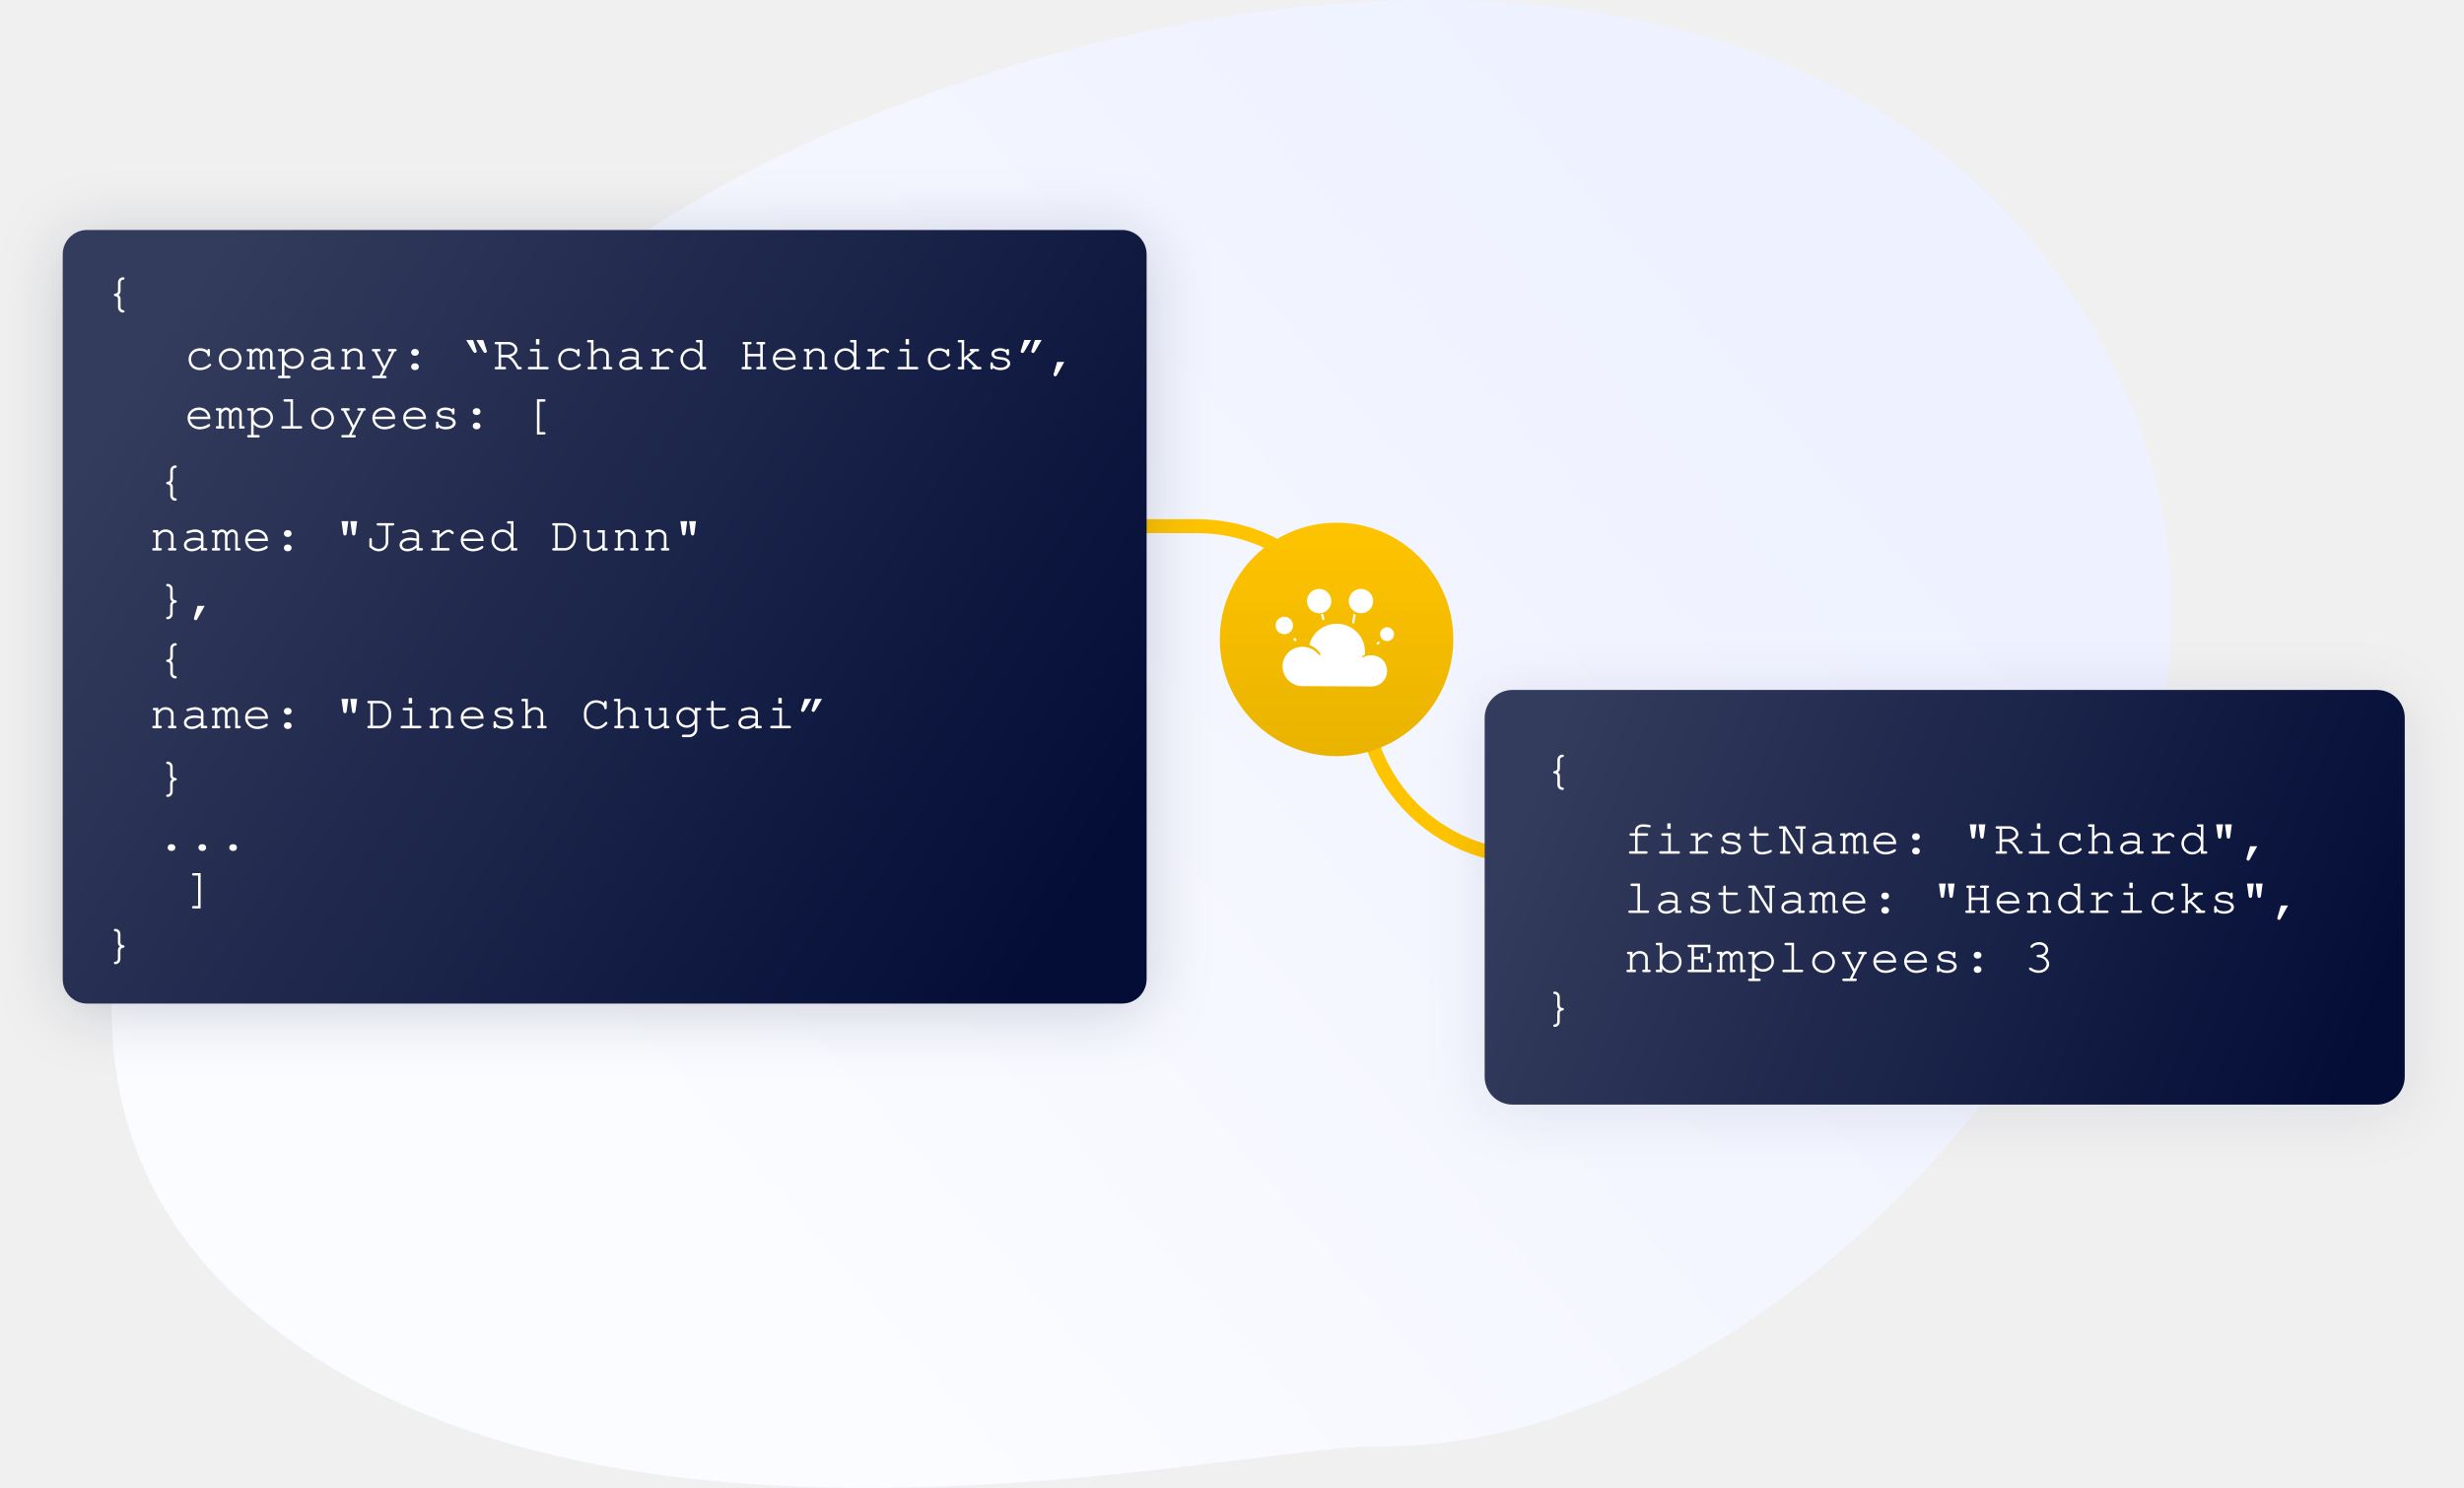
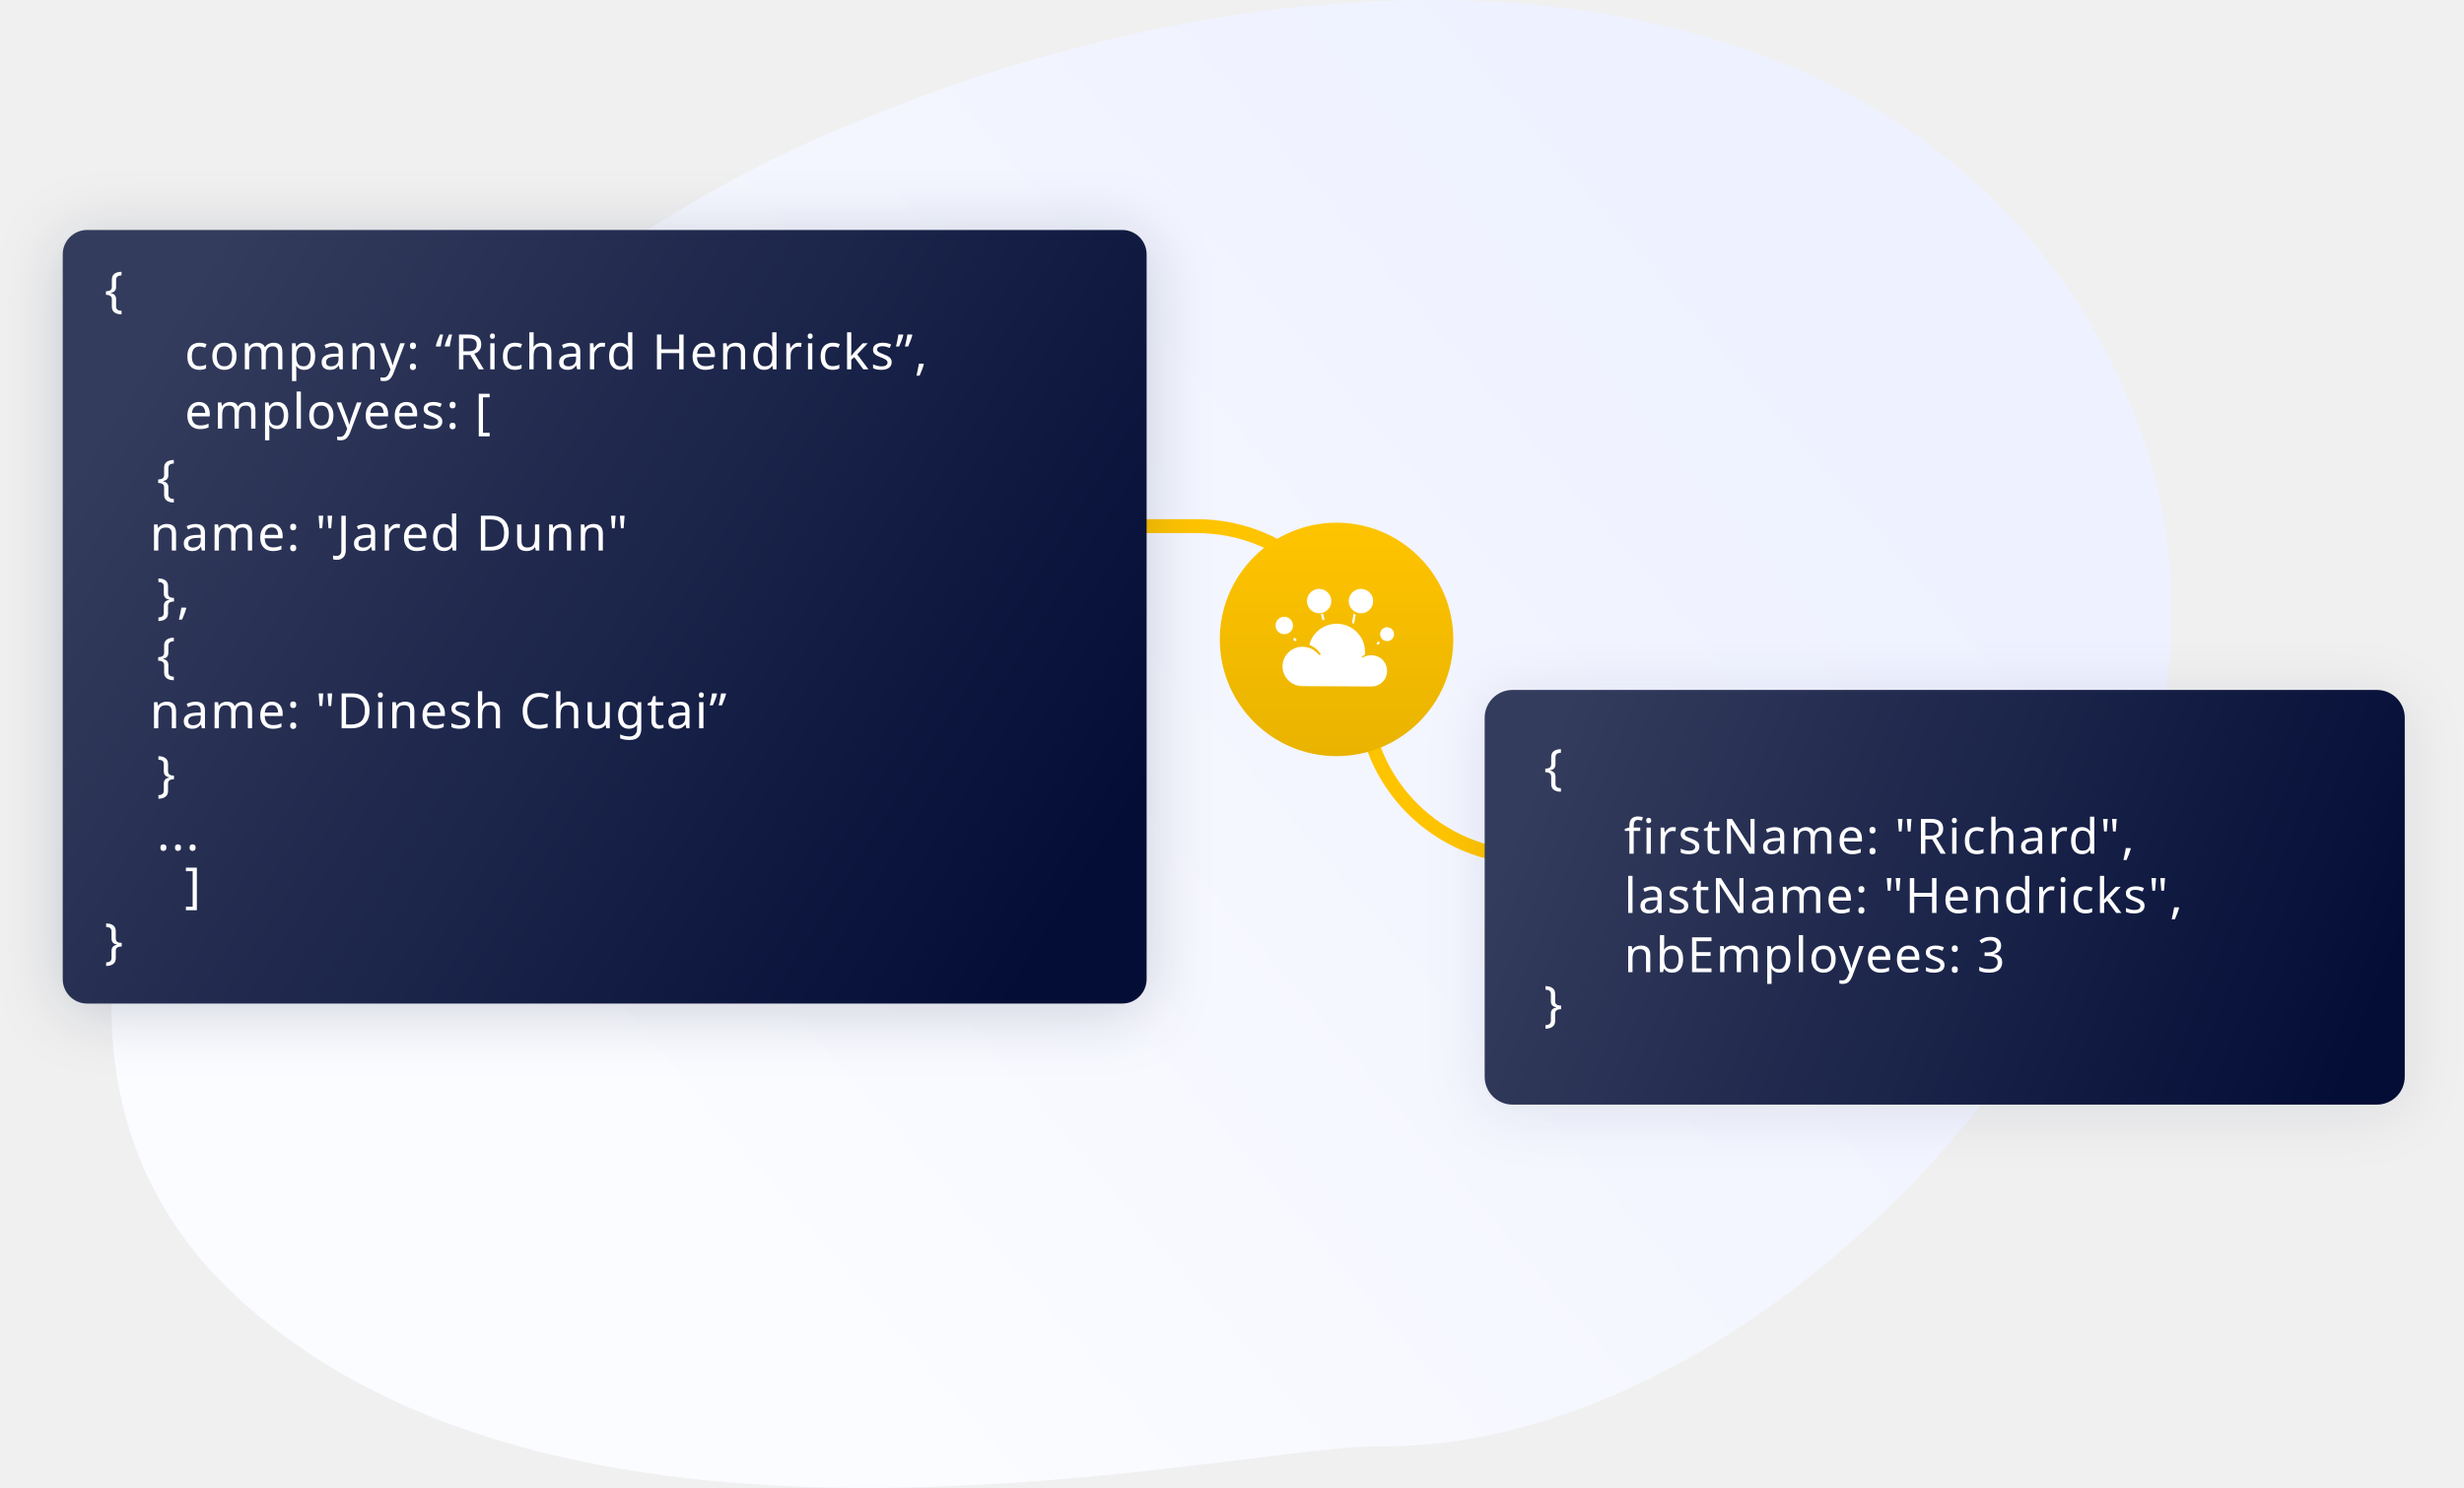
<svg xmlns="http://www.w3.org/2000/svg" xmlns:xlink="http://www.w3.org/1999/xlink" width="707px" height="427px" viewBox="0 0 707 427" version="1.1">
-   <style> * {font-family:"Courier"}</style>
+   <style> * {font-family:'ProximaNova-Regular'}</style>
  <defs>
    <linearGradient x1="22.52%" y1="69.695%" x2="85.966%" y2="30.667%" id="linearGradient-1">
      <stop stop-color="#FBFCFF" offset="0%" />
      <stop stop-color="#EEF1FF" offset="100%" />
    </linearGradient>
    <linearGradient x1="100%" y1="73.088%" x2="1.8%" y2="28.317%" id="linearGradient-2">
      <stop stop-color="#030D36" offset="0%" />
      <stop stop-color="#343C5D" offset="100%" />
    </linearGradient>
    <rect id="path-3" x="0" y="0" width="311" height="222" rx="7" />
    <filter x="-9.0%" y="-11.7%" width="118.0%" height="125.2%" filterUnits="objectBoundingBox" id="filter-5">
      <feOffset dx="0" dy="2" in="SourceAlpha" result="shadowOffsetOuter1" />
      <feGaussianBlur stdDeviation="9" in="shadowOffsetOuter1" result="shadowBlurOuter1" />
      <feColorMatrix values="0 0 0 0 0.012   0 0 0 0 0.051   0 0 0 0 0.212  0 0 0 0.181 0" type="matrix" in="shadowBlurOuter1" />
    </filter>
    <linearGradient x1="100%" y1="59.206%" x2="1.8%" y2="41.354%" id="linearGradient-6">
      <stop stop-color="#030D36" offset="0%" />
      <stop stop-color="#343C5D" offset="100%" />
    </linearGradient>
    <rect id="path-7" x="0" y="0" width="264" height="119" rx="8" />
    <filter x="-10.0%" y="-20.6%" width="120.1%" height="144.5%" filterUnits="objectBoundingBox" id="filter-9">
      <feOffset dx="0" dy="2" in="SourceAlpha" result="shadowOffsetOuter1" />
      <feGaussianBlur stdDeviation="8.5" in="shadowOffsetOuter1" result="shadowBlurOuter1" />
      <feColorMatrix values="0 0 0 0 0.012   0 0 0 0 0.051   0 0 0 0 0.212  0 0 0 0.092 0" type="matrix" in="shadowBlurOuter1" />
    </filter>
    <linearGradient x1="50%" y1="0%" x2="50%" y2="100%" id="linearGradient-10">
      <stop stop-color="#FFC400" offset="0%" />
      <stop stop-color="#E9B300" offset="100%" />
    </linearGradient>
  </defs>
  <g id="Hub" stroke="none" stroke-width="1" fill="none" fill-rule="evenodd">
    <g id="Product-Framework" transform="translate(-642, -1607)">
      <g id="MapAPI" transform="translate(660, 1607)">
        <path d="M594.335,118.693 C646.057,249.193 499.253,416.488 377.709,415.065 C337.491,414.594 146.504,461.733 49.602,371.829 C-47.3,281.925 68.143,103.263 221.306,37.606 C374.468,-28.05 542.612,-11.806 594.335,118.693 Z" id="Path-4" fill="url(#linearGradient-1)" />
        <path d="M297,151 C306.5,151 316,151 325.499,151 L325.499,151 C351.774,151 373.112,172.226 373.25,198.5 L373.25,198.5 C373.388,224.774 394.726,246 421.001,246 L432,246" id="Path-10" stroke="#FFC400" stroke-width="4" />
        <g id="$-Bearer--h-Bearer-C" transform="translate(0, 66)">
          <mask id="mask-4" fill="white">
            <use xlink:href="#path-3" />
          </mask>
          <g id="Mask">
            <use fill="black" fill-opacity="1" filter="url(#filter-5)" xlink:href="#path-3" />
            <use fill="url(#linearGradient-2)" fill-rule="evenodd" xlink:href="#path-3" />
          </g>
          <text id="{-}" mask="url(#mask-4)" font-family="Courier" font-size="14" font-weight="normal" letter-spacing="0.438" fill="#FFFFFF">
            <tspan x="12" y="22">{</tspan>
            <tspan x="12" y="39">   </tspan>
            <tspan x="12" y="56" />
            <tspan x="12" y="73" />
            <tspan x="12" y="90" />
            <tspan x="12" y="107" />
            <tspan x="12" y="124" />
            <tspan x="12" y="141" />
            <tspan x="12" y="158" />
            <tspan x="12" y="175" />
            <tspan x="12" y="192" />
            <tspan x="12" y="209">}</tspan>
          </text>
          <text id="company:-“Richard-He" mask="url(#mask-4)" font-family="Courier" font-size="14" font-weight="normal" letter-spacing="0.438" fill="#FFFFFF">
            <tspan x="35" y="40">company: “Richard Hendricks”,</tspan>
            <tspan x="35" y="57">employees: [</tspan>
            <tspan x="35" y="74" />
            <tspan x="35" y="91" />
            <tspan x="35" y="108" />
            <tspan x="35" y="125" />
            <tspan x="35" y="142" />
            <tspan x="35" y="159" />
            <tspan x="35" y="176" />
            <tspan x="35" y="193">]</tspan>
          </text>
          <text id="{-},-{-}-..." mask="url(#mask-4)" font-family="Courier" font-size="14" font-weight="normal" letter-spacing="0.438" fill="#FFFFFF">
            <tspan x="27" y="76">   {</tspan>
            <tspan x="27" y="93" />
            <tspan x="27" y="110">	},</tspan>
            <tspan x="27" y="127">	{</tspan>
            <tspan x="27" y="144" />
            <tspan x="27" y="161">	}</tspan>
            <tspan x="27" y="178">	...</tspan>
          </text>
          <text id="name:-&quot;Dinesh-Chugta" mask="url(#mask-4)" font-family="Courier" font-size="14" font-weight="normal" letter-spacing="0.438" fill="#FFFFFF">
            <tspan x="25" y="143">	   name: "Dinesh Chugtai”</tspan>
          </text>
          <text id="name:-&quot;Jared-Dunn&quot;" mask="url(#mask-4)" font-family="Courier" font-size="14" font-weight="normal" letter-spacing="0.438" fill="#FFFFFF">
            <tspan x="25" y="92">	   name: "Jared Dunn"</tspan>
          </text>
        </g>
        <g id="$-Bearer--h-Bearer-C" transform="translate(408, 198)">
          <mask id="mask-8" fill="white">
            <use xlink:href="#path-7" />
          </mask>
          <g id="Mask">
            <use fill="black" fill-opacity="1" filter="url(#filter-9)" xlink:href="#path-7" />
            <use fill="url(#linearGradient-6)" fill-rule="evenodd" xlink:href="#path-7" />
          </g>
          <text id="{-}" mask="url(#mask-8)" font-family="Courier" font-size="14" font-weight="normal" letter-spacing="0.438" fill="#FFFFFF">
            <tspan x="17" y="27">{</tspan>
            <tspan x="17" y="44">   </tspan>
            <tspan x="17" y="61" />
            <tspan x="17" y="78" />
            <tspan x="17" y="95">}</tspan>
          </text>
          <text id="firstName:-&quot;Richard&quot;" mask="url(#mask-8)" font-family="Courier" font-size="14" font-weight="normal" letter-spacing="0.438" fill="#FFFFFF">
            <tspan x="40" y="47">firstName: "Richard",</tspan>
            <tspan x="40" y="64">lastName: "Hendricks",</tspan>
            <tspan x="40" y="81">nbEmployees: 3</tspan>
          </text>
        </g>
        <circle id="Oval" fill="url(#linearGradient-10)" cx="365.5" cy="183.5" r="33.5" />
        <path d="M353,183.494 C353.183,183.361 353.354,183.193 353.5,183 L353.902,183.41 C353.963,183.482 354,183.566 354,183.663 C354,183.747 353.963,183.843 353.89,183.904 C353.829,183.964 353.756,183.988 353.683,184 C353.671,184 353.659,184 353.646,184 C353.549,184 353.463,183.964 353.39,183.892 L353,183.494 Z M361,176.295 C361.213,176.233 361.416,176.14 361.607,176 L361.977,177.395 C362.045,177.628 361.955,177.891 361.786,177.969 C361.753,177.984 361.708,178 361.674,178 C361.539,178 361.416,177.876 361.371,177.705 L361,176.295 Z M370.423,176 C370.487,176.062 370.551,176.124 370.615,176.207 C370.744,176.31 370.872,176.372 371,176.434 L370.594,178.607 C370.551,178.834 370.444,179 370.316,179 L370.306,179 C370.274,179 370.231,178.979 370.199,178.959 C370.038,178.855 369.964,178.503 370.017,178.193 L370.423,176 Z M377.279,185 C377.222,184.989 377.165,184.968 377.119,184.925 C376.982,184.817 376.959,184.613 377.073,184.484 L377.497,184 C377.634,184.172 377.805,184.312 378,184.419 L377.6,184.882 C377.531,184.957 377.439,185 377.336,185 C377.314,185 377.302,185 377.279,185 Z M377.103,188.348 C378.427,188.818 379.468,189.966 379.827,191.32 C380.206,192.655 379.96,194.141 379.108,195.232 C378.295,196.342 376.932,197 375.551,197 L355.646,196.906 C354.662,196.887 353.697,196.643 352.864,196.154 C352.032,195.665 351.313,194.987 350.821,194.16 C349.78,192.524 349.742,190.361 350.632,188.649 C350.859,188.216 351.124,187.821 351.464,187.464 C351.786,187.107 352.164,186.787 352.562,186.524 C353.375,186.016 354.321,185.677 355.286,185.621 C356.251,185.545 357.235,185.734 358.125,186.129 C358.56,186.317 358.995,186.58 359.373,186.881 C359.771,187.182 360.111,187.52 360.433,187.915 C360.509,188.009 360.66,188.047 360.774,187.972 C360.906,187.897 360.944,187.746 360.868,187.614 C360.584,187.144 360.225,186.73 359.827,186.354 C359.411,185.978 358.957,185.658 358.465,185.414 C358.219,185.282 357.954,185.169 357.689,185.075 C358.598,181.502 361.814,179 365.561,179 C370.026,179 373.659,182.611 373.659,187.05 L373.659,187.897 C373.356,188.047 373.072,188.216 372.808,188.423 C372.751,188.48 372.732,188.555 372.77,188.63 C372.808,188.705 372.902,188.724 372.978,188.687 C373.621,188.348 374.321,188.122 375.021,188.066 C375.721,188.009 376.441,188.103 377.103,188.348 Z M359.158,175.722 C358.303,175.364 357.627,174.688 357.269,173.832 C356.91,172.957 356.91,172.003 357.269,171.148 C357.825,169.855 359.098,169 360.511,169 C360.968,169 361.426,169.099 361.843,169.278 C363.634,170.014 364.469,172.062 363.733,173.852 C363.176,175.145 361.903,176 360.491,176 C360.033,176 359.596,175.901 359.158,175.722 Z M371.157,175.722 C369.367,174.986 368.531,172.938 369.267,171.148 C369.824,169.855 371.097,169 372.51,169 C372.968,169 373.405,169.099 373.843,169.278 C375.633,170.014 376.469,172.062 375.733,173.852 C375.176,175.145 373.903,176 372.49,176 C372.032,176 371.595,175.901 371.157,175.722 Z M381.71,180.987 C381.987,181.455 382.074,181.991 381.935,182.494 C381.71,183.377 380.914,184 379.996,184 C379.841,184 379.667,183.965 379.512,183.931 C378.438,183.654 377.798,182.58 378.058,181.506 C378.283,180.623 379.079,180 379.996,180 C380.152,180 380.325,180.035 380.481,180.069 C381,180.208 381.433,180.537 381.71,180.987 Z M352.927,180.107 C352.649,181.236 351.661,182.017 350.499,182 C350.308,182 350.1,181.982 349.892,181.93 C349.233,181.774 348.696,181.357 348.349,180.785 C348.019,180.212 347.915,179.535 348.071,178.892 C348.349,177.781 349.354,177 350.499,177 C350.69,177 350.898,177.017 351.106,177.069 C352.441,177.399 353.256,178.771 352.927,180.107 Z" id="Combined-Shape" fill="#FFFFFF" fill-rule="nonzero" />
      </g>
    </g>
  </g>
</svg>
